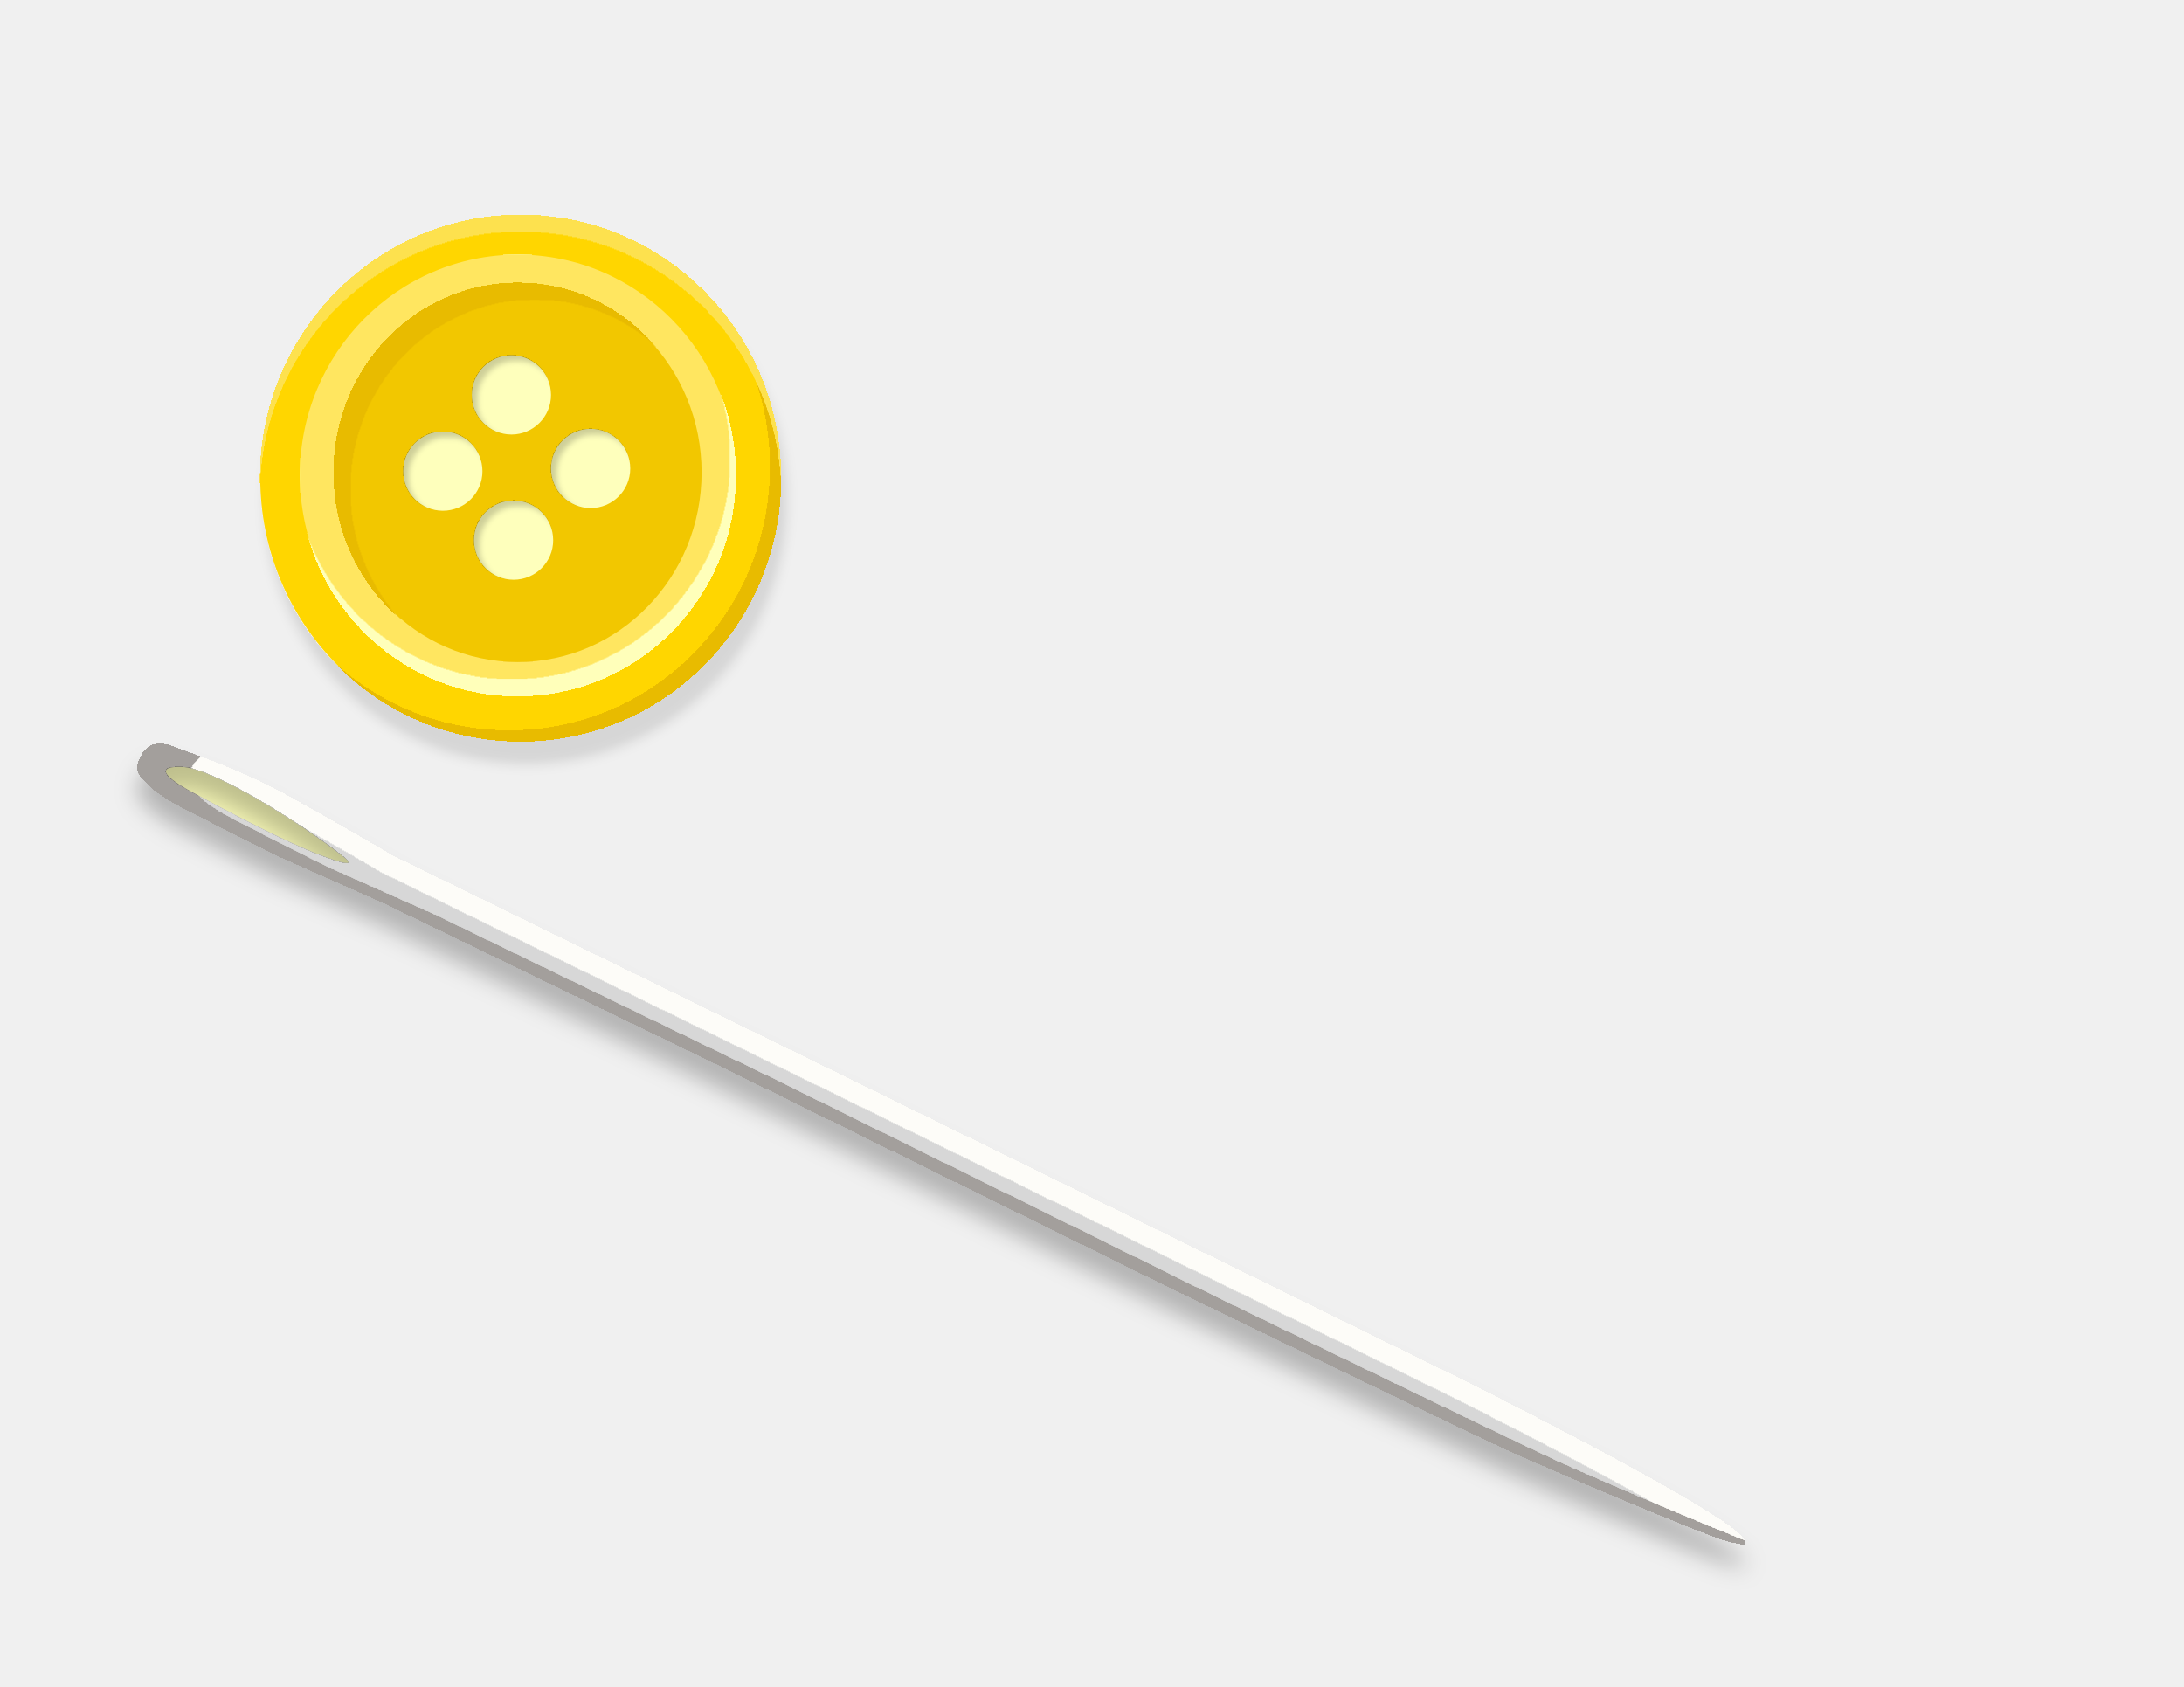
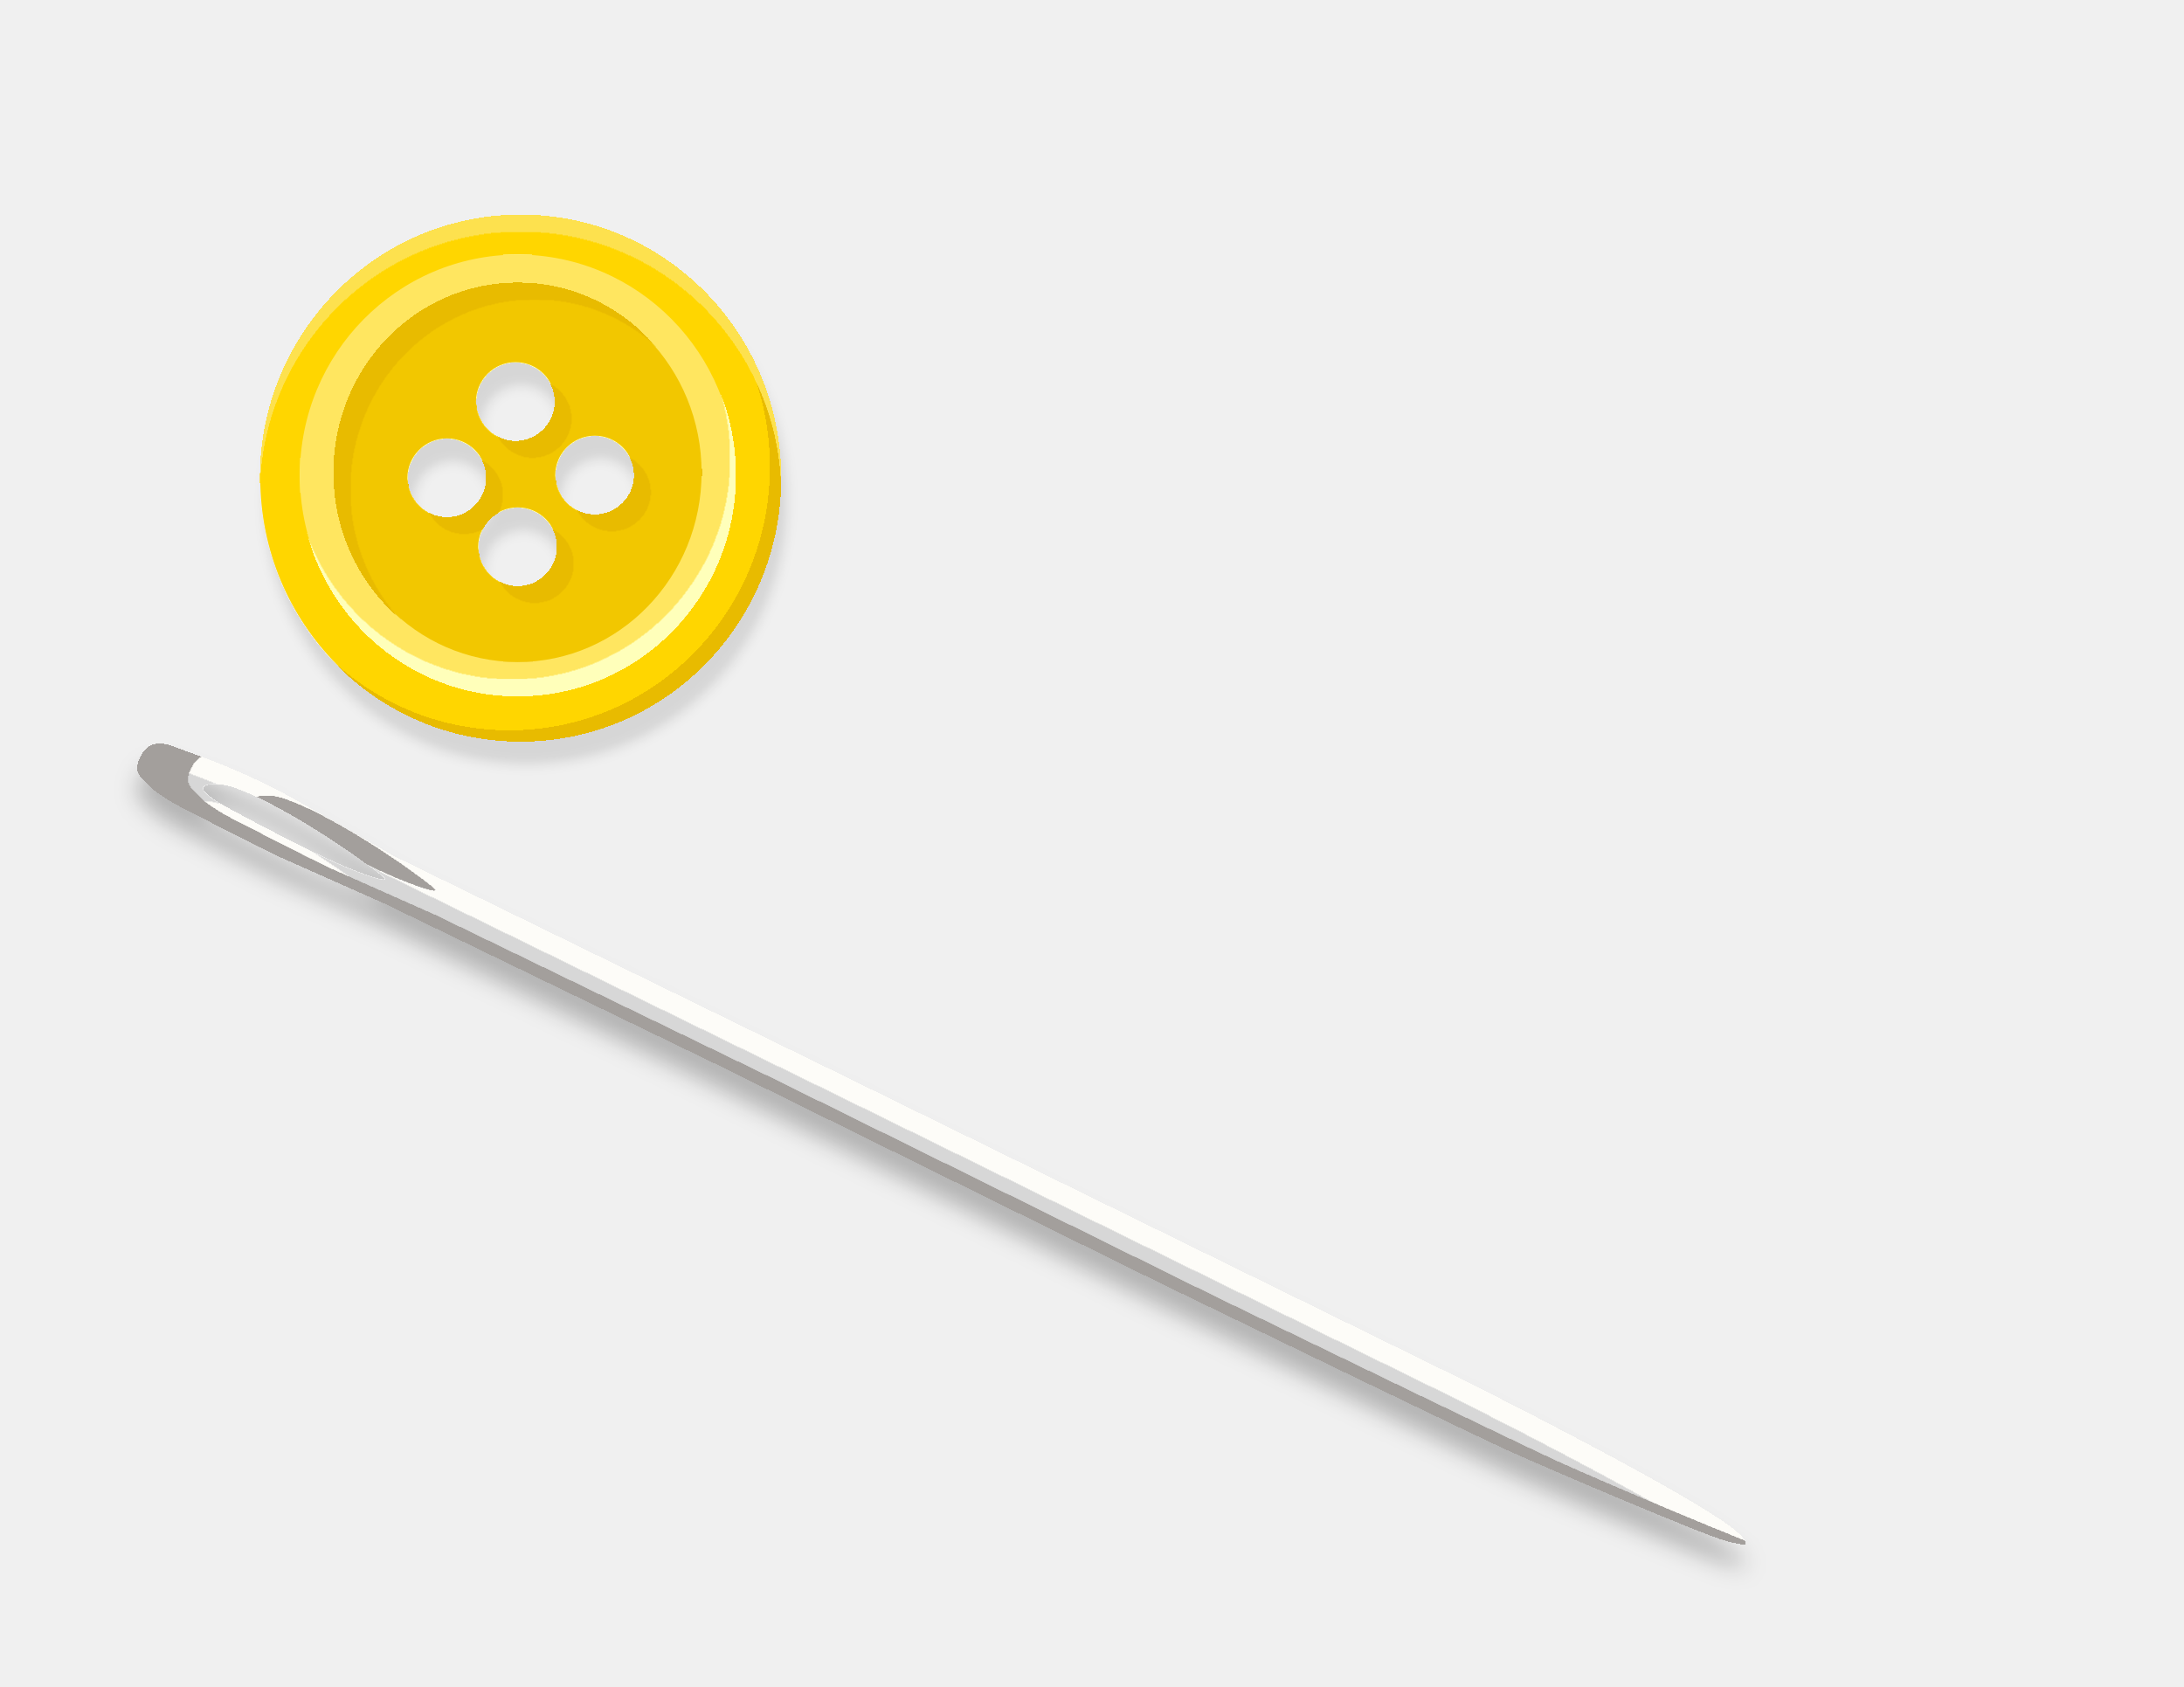
<svg xmlns="http://www.w3.org/2000/svg" width="386" height="298" viewBox="0 0 386 298" fill="none">
  <g clip-path="url(#clip0)">
    <g filter="url(#filter0_dii)">
-       <ellipse cx="92" cy="84.5" rx="46" ry="46.5" transform="rotate(180 92 84.5)" fill="#FFD600" />
+       <path fill-rule="evenodd" clip-rule="evenodd" d="M46 84.5C46 58.819 66.595 38 92 38C117.405 38 138 58.819 138 84.5C138 110.181 117.405 131 92 131C66.595 131 46 110.181 46 84.5ZM72 84.476C72 80.61 75.134 77.476 79 77.476C82.866 77.476 86 80.61 86 84.476C86 88.342 82.866 91.476 79 91.476C75.134 91.476 72 88.342 72 84.476ZM105.122 76.999C101.256 76.999 98.122 80.133 98.122 83.999C98.122 87.865 101.256 90.999 105.122 90.999C108.988 90.999 112.122 87.865 112.122 83.999C112.122 80.133 108.988 76.999 105.122 76.999ZM84.122 71C84.122 67.134 87.256 64 91.122 64C94.988 64 98.122 67.134 98.122 71C98.122 74.866 94.988 78 91.122 78C87.256 78 84.122 74.866 84.122 71ZM91.503 89.669C87.637 89.669 84.503 92.803 84.503 96.669C84.503 100.535 87.637 103.669 91.503 103.669C95.369 103.669 98.503 100.535 98.503 96.669C98.503 92.803 95.369 89.669 91.503 89.669Z" fill="#FFD600" />
    </g>
    <g filter="url(#filter1_i)">
-       <ellipse cx="91.5" cy="84" rx="38.5" ry="39" transform="rotate(180 91.5 84)" fill="#FFE660" />
+       <path fill-rule="evenodd" clip-rule="evenodd" d="M53 84C53 62.461 70.237 45 91.5 45C112.763 45 130 62.461 130 84C130 105.539 112.763 123 91.5 123C70.237 123 53 105.539 53 84ZM72 84.476C72 80.61 75.134 77.476 79 77.476C82.866 77.476 86 80.61 86 84.476C86 88.342 82.866 91.476 79 91.476C75.134 91.476 72 88.342 72 84.476ZM105.122 76.999C101.256 76.999 98.122 80.133 98.122 83.999C98.122 87.865 101.256 90.999 105.122 90.999C108.988 90.999 112.122 87.865 112.122 83.999C112.122 80.133 108.988 76.999 105.122 76.999ZM84.122 71C84.122 67.134 87.256 64 91.122 64C94.988 64 98.122 67.134 98.122 71C98.122 74.866 94.988 78 91.122 78C87.256 78 84.122 74.866 84.122 71ZM91.503 89.669C87.637 89.669 84.503 92.803 84.503 96.669C84.503 100.535 87.637 103.669 91.503 103.669C95.369 103.669 98.503 100.535 98.503 96.669C98.503 92.803 95.369 89.669 91.503 89.669Z" fill="#FFE660" />
    </g>
    <g filter="url(#filter2_i)">
-       <ellipse cx="91.5" cy="83.5" rx="32.5" ry="33.5" transform="rotate(180 91.5 83.5)" fill="#F2C700" />
+       <path fill-rule="evenodd" clip-rule="evenodd" d="M59 83.5C59 64.999 73.551 50 91.5 50C109.449 50 124 64.999 124 83.5C124 102.002 109.449 117 91.5 117C73.551 117 59 102.002 59 83.5ZM72 84.476C72 80.61 75.134 77.476 79 77.476C82.866 77.476 86 80.61 86 84.476C86 88.342 82.866 91.476 79 91.476C75.134 91.476 72 88.342 72 84.476ZM105.122 76.999C101.256 76.999 98.122 80.133 98.122 83.999C98.122 87.865 101.256 90.999 105.122 90.999C108.988 90.999 112.122 87.865 112.122 83.999C112.122 80.133 108.988 76.999 105.122 76.999ZM84.122 71C84.122 67.134 87.256 64 91.122 64C94.988 64 98.122 67.134 98.122 71C98.122 74.866 94.988 78 91.122 78C87.256 78 84.122 74.866 84.122 71ZM91.503 89.669C87.637 89.669 84.503 92.803 84.503 96.669C84.503 100.535 87.637 103.669 91.503 103.669C95.369 103.669 98.503 100.535 98.503 96.669C98.503 92.803 95.369 89.669 91.503 89.669Z" fill="#F2C700" />
    </g>
-     <g filter="url(#filter3_i)">
-       <circle cx="104.391" cy="82.795" r="7" transform="rotate(180 104.391 82.7949)" fill="#FEFFBC" />
-     </g>
-     <g filter="url(#filter4_i)">
-       <circle cx="90.391" cy="69.795" r="7" transform="rotate(180 90.3909 69.7954)" fill="#FEFFBC" />
-     </g>
-     <g filter="url(#filter5_i)">
-       <circle cx="90.772" cy="95.465" r="7" transform="rotate(180 90.7719 95.4648)" fill="#FEFFBC" />
-     </g>
-     <g filter="url(#filter6_i)">
-       <path d="M71.269 83.272C71.269 79.406 74.403 76.272 78.269 76.272C82.135 76.272 85.269 79.406 85.269 83.272C85.269 87.138 82.135 90.272 78.269 90.272C74.403 90.272 71.269 87.138 71.269 83.272Z" fill="#FEFFBC" />
-     </g>
-     <g filter="url(#filter7_dii)">
-       <path d="M304.98 272.224C308.09 273.077 308.585 272.913 308.444 272.724C308.468 272.56 308.247 271.989 307.174 271.025C302.204 266.265 272.371 250.838 258.076 243.719L148.635 190.008L69.362 151.267C66.725 149.707 59.486 145.494 51.631 141.125C41.811 135.664 32.623 132.82 30.716 132.039C28.808 131.258 26.334 130.901 24.915 133.727C23.495 136.553 24.909 137.262 26.673 139.033C28.438 140.804 32.677 142.932 35.503 144.351C38.329 145.77 46.313 149.955 49.634 151.446C52.29 152.638 63.082 157.432 68.146 159.679L127.636 188.488L205.919 227.086C223.229 235.482 259.46 253.013 265.904 255.966C273.959 259.656 301.092 271.157 304.98 272.224Z" fill="#D7D7D7" />
-     </g>
-     <g filter="url(#filter8_i)">
-       <path d="M32.112 135.538C37.372 135.682 53.016 145.314 61.005 151.681C62.337 152.742 61.654 153.099 55.594 150.696C48.484 147.878 35.242 140.682 33.856 139.921C32.47 139.161 25.538 135.358 32.112 135.538Z" fill="#FEFFBC" />
+     <g filter="url(#filter3_dii)">
+       <path fill-rule="evenodd" clip-rule="evenodd" d="M308.444 272.725C308.585 272.913 308.09 273.078 304.98 272.224C301.093 271.157 273.959 259.656 265.904 255.966C259.46 253.013 223.229 235.482 205.919 227.086L127.636 188.488L68.146 159.679C63.082 157.432 52.29 152.638 49.634 151.446C47.245 150.374 42.444 147.908 38.886 146.08C37.497 145.366 36.297 144.75 35.503 144.351C32.677 142.932 28.438 140.804 26.673 139.033C26.441 138.8 26.215 138.586 26.001 138.382C24.586 137.039 23.682 136.181 24.915 133.727C26.334 130.901 28.808 131.258 30.716 132.039C31.067 132.183 31.664 132.397 32.466 132.683C36.025 133.955 43.617 136.669 51.631 141.126C59.486 145.495 66.725 149.707 69.362 151.267L148.635 190.008L258.076 243.72C272.371 250.838 302.204 266.265 307.174 271.026C308.247 271.989 308.468 272.56 308.444 272.725ZM67.52 154.675C59.531 148.308 43.887 138.676 38.628 138.532C32.054 138.352 38.985 142.155 40.371 142.915C41.757 143.676 54.999 150.871 62.109 153.69C68.17 156.093 68.852 155.736 67.52 154.675Z" fill="#D7D7D7" />
    </g>
  </g>
  <defs>
    <filter id="filter0_dii" x="45" y="38" width="96" height="99" filterUnits="userSpaceOnUse" color-interpolation-filters="sRGB">
      <feFlood flood-opacity="0" result="BackgroundImageFix" />
      <feColorMatrix in="SourceAlpha" type="matrix" values="0 0 0 0 0 0 0 0 0 0 0 0 0 0 0 0 0 0 127 0" result="hardAlpha" />
      <feOffset dx="1" dy="4" />
      <feGaussianBlur stdDeviation="1" />
      <feComposite in2="hardAlpha" operator="out" />
      <feColorMatrix type="matrix" values="0 0 0 0 0 0 0 0 0 0 0 0 0 0 0 0 0 0 0.11 0" />
      <feBlend mode="normal" in2="BackgroundImageFix" result="effect1_dropShadow" />
      <feBlend mode="normal" in="SourceGraphic" in2="effect1_dropShadow" result="shape" />
      <feColorMatrix in="SourceAlpha" type="matrix" values="0 0 0 0 0 0 0 0 0 0 0 0 0 0 0 0 0 0 127 0" result="hardAlpha" />
      <feOffset dx="-2" dy="-2" />
      <feComposite in2="hardAlpha" operator="arithmetic" k2="-1" k3="1" />
      <feColorMatrix type="matrix" values="0 0 0 0 0.91 0 0 0 0 0.733 0 0 0 0 0 0 0 0 1 0" />
      <feBlend mode="normal" in2="shape" result="effect2_innerShadow" />
      <feColorMatrix in="SourceAlpha" type="matrix" values="0 0 0 0 0 0 0 0 0 0 0 0 0 0 0 0 0 0 127 0" result="hardAlpha" />
      <feOffset dy="3" />
      <feComposite in2="hardAlpha" operator="arithmetic" k2="-1" k3="1" />
      <feColorMatrix type="matrix" values="0 0 0 0 0.992 0 0 0 0 0.881 0 0 0 0 0.306 0 0 0 1 0" />
      <feBlend mode="normal" in2="effect2_innerShadow" result="effect3_innerShadow" />
    </filter>
    <filter id="filter1_i" x="53" y="45" width="77" height="78" filterUnits="userSpaceOnUse" color-interpolation-filters="sRGB">
      <feFlood flood-opacity="0" result="BackgroundImageFix" />
      <feBlend mode="normal" in="SourceGraphic" in2="BackgroundImageFix" result="shape" />
      <feColorMatrix in="SourceAlpha" type="matrix" values="0 0 0 0 0 0 0 0 0 0 0 0 0 0 0 0 0 0 127 0" result="hardAlpha" />
      <feOffset dx="-1" dy="-3" />
      <feComposite in2="hardAlpha" operator="arithmetic" k2="-1" k3="1" />
      <feColorMatrix type="matrix" values="0 0 0 0 1 0 0 0 0 1 0 0 0 0 0.729 0 0 0 1 0" />
      <feBlend mode="normal" in2="shape" result="effect1_innerShadow" />
    </filter>
    <filter id="filter2_i" x="59" y="50" width="65" height="67" filterUnits="userSpaceOnUse" color-interpolation-filters="sRGB">
      <feFlood flood-opacity="0" result="BackgroundImageFix" />
      <feBlend mode="normal" in="SourceGraphic" in2="BackgroundImageFix" result="shape" />
      <feColorMatrix in="SourceAlpha" type="matrix" values="0 0 0 0 0 0 0 0 0 0 0 0 0 0 0 0 0 0 127 0" result="hardAlpha" />
      <feOffset dx="3" dy="3" />
      <feComposite in2="hardAlpha" operator="arithmetic" k2="-1" k3="1" />
      <feColorMatrix type="matrix" values="0 0 0 0 0.91 0 0 0 0 0.733 0 0 0 0 0 0 0 0 1 0" />
      <feBlend mode="normal" in2="shape" result="effect1_innerShadow" />
    </filter>
-     <filter id="filter3_i" x="97.391" y="75.795" width="15" height="15" filterUnits="userSpaceOnUse" color-interpolation-filters="sRGB">
-       <feFlood flood-opacity="0" result="BackgroundImageFix" />
-       <feBlend mode="normal" in="SourceGraphic" in2="BackgroundImageFix" result="shape" />
-       <feColorMatrix in="SourceAlpha" type="matrix" values="0 0 0 0 0 0 0 0 0 0 0 0 0 0 0 0 0 0 127 0" result="hardAlpha" />
-       <feOffset dx="1" dy="1" />
-       <feGaussianBlur stdDeviation="0.5" />
-       <feComposite in2="hardAlpha" operator="arithmetic" k2="-1" k3="1" />
-       <feColorMatrix type="matrix" values="0 0 0 0 0 0 0 0 0 0 0 0 0 0 0 0 0 0 0.19 0" />
-       <feBlend mode="normal" in2="shape" result="effect1_innerShadow" />
-     </filter>
-     <filter id="filter4_i" x="83.391" y="62.795" width="15" height="15" filterUnits="userSpaceOnUse" color-interpolation-filters="sRGB">
-       <feFlood flood-opacity="0" result="BackgroundImageFix" />
-       <feBlend mode="normal" in="SourceGraphic" in2="BackgroundImageFix" result="shape" />
-       <feColorMatrix in="SourceAlpha" type="matrix" values="0 0 0 0 0 0 0 0 0 0 0 0 0 0 0 0 0 0 127 0" result="hardAlpha" />
-       <feOffset dx="1" dy="1" />
-       <feGaussianBlur stdDeviation="0.5" />
-       <feComposite in2="hardAlpha" operator="arithmetic" k2="-1" k3="1" />
-       <feColorMatrix type="matrix" values="0 0 0 0 0 0 0 0 0 0 0 0 0 0 0 0 0 0 0.19 0" />
-       <feBlend mode="normal" in2="shape" result="effect1_innerShadow" />
-     </filter>
-     <filter id="filter5_i" x="83.772" y="88.465" width="15" height="15" filterUnits="userSpaceOnUse" color-interpolation-filters="sRGB">
-       <feFlood flood-opacity="0" result="BackgroundImageFix" />
-       <feBlend mode="normal" in="SourceGraphic" in2="BackgroundImageFix" result="shape" />
-       <feColorMatrix in="SourceAlpha" type="matrix" values="0 0 0 0 0 0 0 0 0 0 0 0 0 0 0 0 0 0 127 0" result="hardAlpha" />
-       <feOffset dx="1" dy="1" />
-       <feGaussianBlur stdDeviation="0.5" />
-       <feComposite in2="hardAlpha" operator="arithmetic" k2="-1" k3="1" />
-       <feColorMatrix type="matrix" values="0 0 0 0 0 0 0 0 0 0 0 0 0 0 0 0 0 0 0.19 0" />
-       <feBlend mode="normal" in2="shape" result="effect1_innerShadow" />
-     </filter>
-     <filter id="filter6_i" x="71.269" y="76.272" width="15" height="15" filterUnits="userSpaceOnUse" color-interpolation-filters="sRGB">
-       <feFlood flood-opacity="0" result="BackgroundImageFix" />
-       <feBlend mode="normal" in="SourceGraphic" in2="BackgroundImageFix" result="shape" />
-       <feColorMatrix in="SourceAlpha" type="matrix" values="0 0 0 0 0 0 0 0 0 0 0 0 0 0 0 0 0 0 127 0" result="hardAlpha" />
-       <feOffset dx="1" dy="1" />
-       <feGaussianBlur stdDeviation="0.5" />
-       <feComposite in2="hardAlpha" operator="arithmetic" k2="-1" k3="1" />
-       <feColorMatrix type="matrix" values="0 0 0 0 0 0 0 0 0 0 0 0 0 0 0 0 0 0 0.19 0" />
-       <feBlend mode="normal" in2="shape" result="effect1_innerShadow" />
-     </filter>
-     <filter id="filter7_dii" x="6.689" y="130.961" width="320.056" height="149.986" filterUnits="userSpaceOnUse" color-interpolation-filters="sRGB">
+     <filter id="filter3_dii" x="20.334" y="131.482" width="292.131" height="149.394" filterUnits="userSpaceOnUse" color-interpolation-filters="sRGB">
      <feFlood flood-opacity="0" result="BackgroundImageFix" />
      <feColorMatrix in="SourceAlpha" type="matrix" values="0 0 0 0 0 0 0 0 0 0 0 0 0 0 0 0 0 0 127 0" result="hardAlpha" />
      <feOffset dy="4" />
      <feGaussianBlur stdDeviation="2" />
      <feComposite in2="hardAlpha" operator="out" />
      <feColorMatrix type="matrix" values="0 0 0 0 0 0 0 0 0 0 0 0 0 0 0 0 0 0 0.25 0" />
      <feBlend mode="normal" in2="BackgroundImageFix" result="effect1_dropShadow" />
      <feBlend mode="normal" in="SourceGraphic" in2="effect1_dropShadow" result="shape" />
      <feColorMatrix in="SourceAlpha" type="matrix" values="0 0 0 0 0 0 0 0 0 0 0 0 0 0 0 0 0 0 127 0" result="hardAlpha" />
      <feOffset dx="-2" dy="3" />
      <feComposite in2="hardAlpha" operator="arithmetic" k2="-1" k3="1" />
      <feColorMatrix type="matrix" values="0 0 0 0 0.992 0 0 0 0 0.988 0 0 0 0 0.973 0 0 0 1 0" />
      <feBlend mode="normal" in2="shape" result="effect2_innerShadow" />
      <feColorMatrix in="SourceAlpha" type="matrix" values="0 0 0 0 0 0 0 0 0 0 0 0 0 0 0 0 0 0 127 0" result="hardAlpha" />
      <feOffset dx="9" dy="2" />
      <feComposite in2="hardAlpha" operator="arithmetic" k2="-1" k3="1" />
      <feColorMatrix type="matrix" values="0 0 0 0 0.639 0 0 0 0 0.624 0 0 0 0 0.612 0 0 0 1 0" />
      <feBlend mode="normal" in2="effect2_innerShadow" result="effect3_innerShadow" />
    </filter>
-     <filter id="filter8_i" x="27.485" y="135.006" width="36.122" height="21.576" filterUnits="userSpaceOnUse" color-interpolation-filters="sRGB">
-       <feFlood flood-opacity="0" result="BackgroundImageFix" />
-       <feBlend mode="normal" in="SourceGraphic" in2="BackgroundImageFix" result="shape" />
-       <feColorMatrix in="SourceAlpha" type="matrix" values="0 0 0 0 0 0 0 0 0 0 0 0 0 0 0 0 0 0 127 0" result="hardAlpha" />
-       <feOffset dy="4" />
-       <feGaussianBlur stdDeviation="2" />
-       <feComposite in2="hardAlpha" operator="arithmetic" k2="-1" k3="1" />
-       <feColorMatrix type="matrix" values="0 0 0 0 0 0 0 0 0 0 0 0 0 0 0 0 0 0 0.25 0" />
-       <feBlend mode="normal" in2="shape" result="effect1_innerShadow" />
-     </filter>
    <clipPath id="clip0">
      <rect width="386" height="298" fill="white" transform="translate(386 298) rotate(180)" />
    </clipPath>
  </defs>
</svg>
